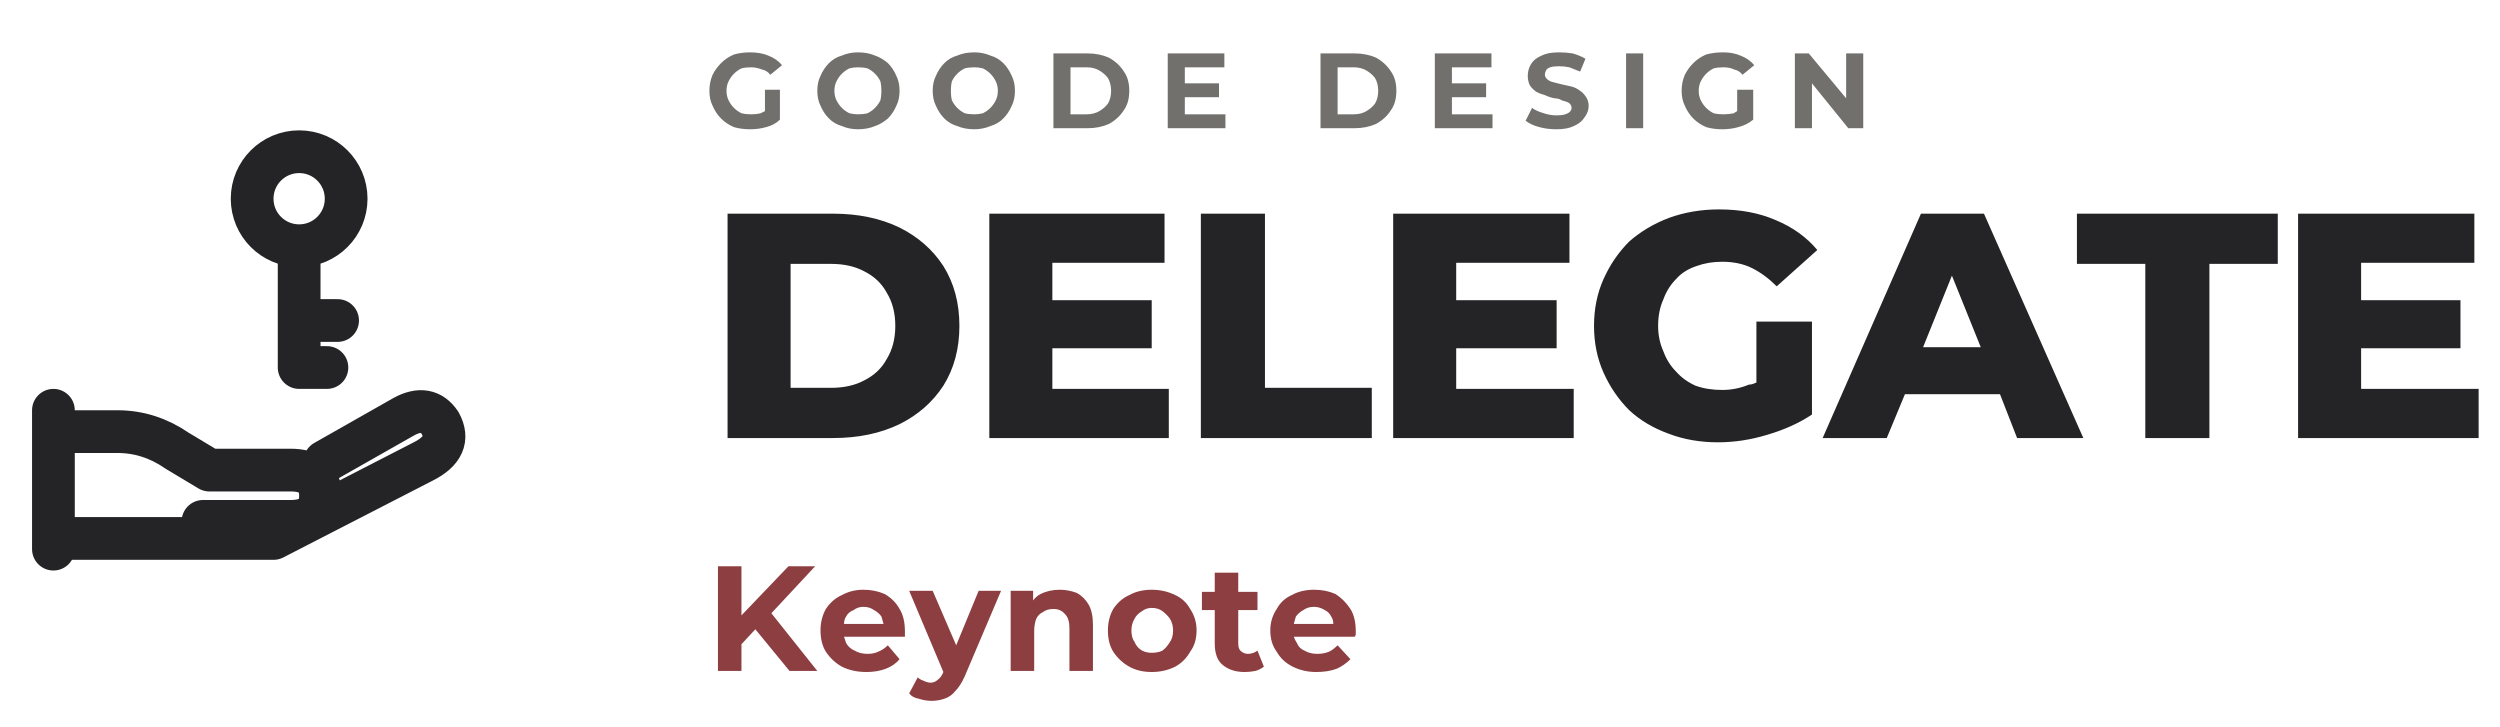
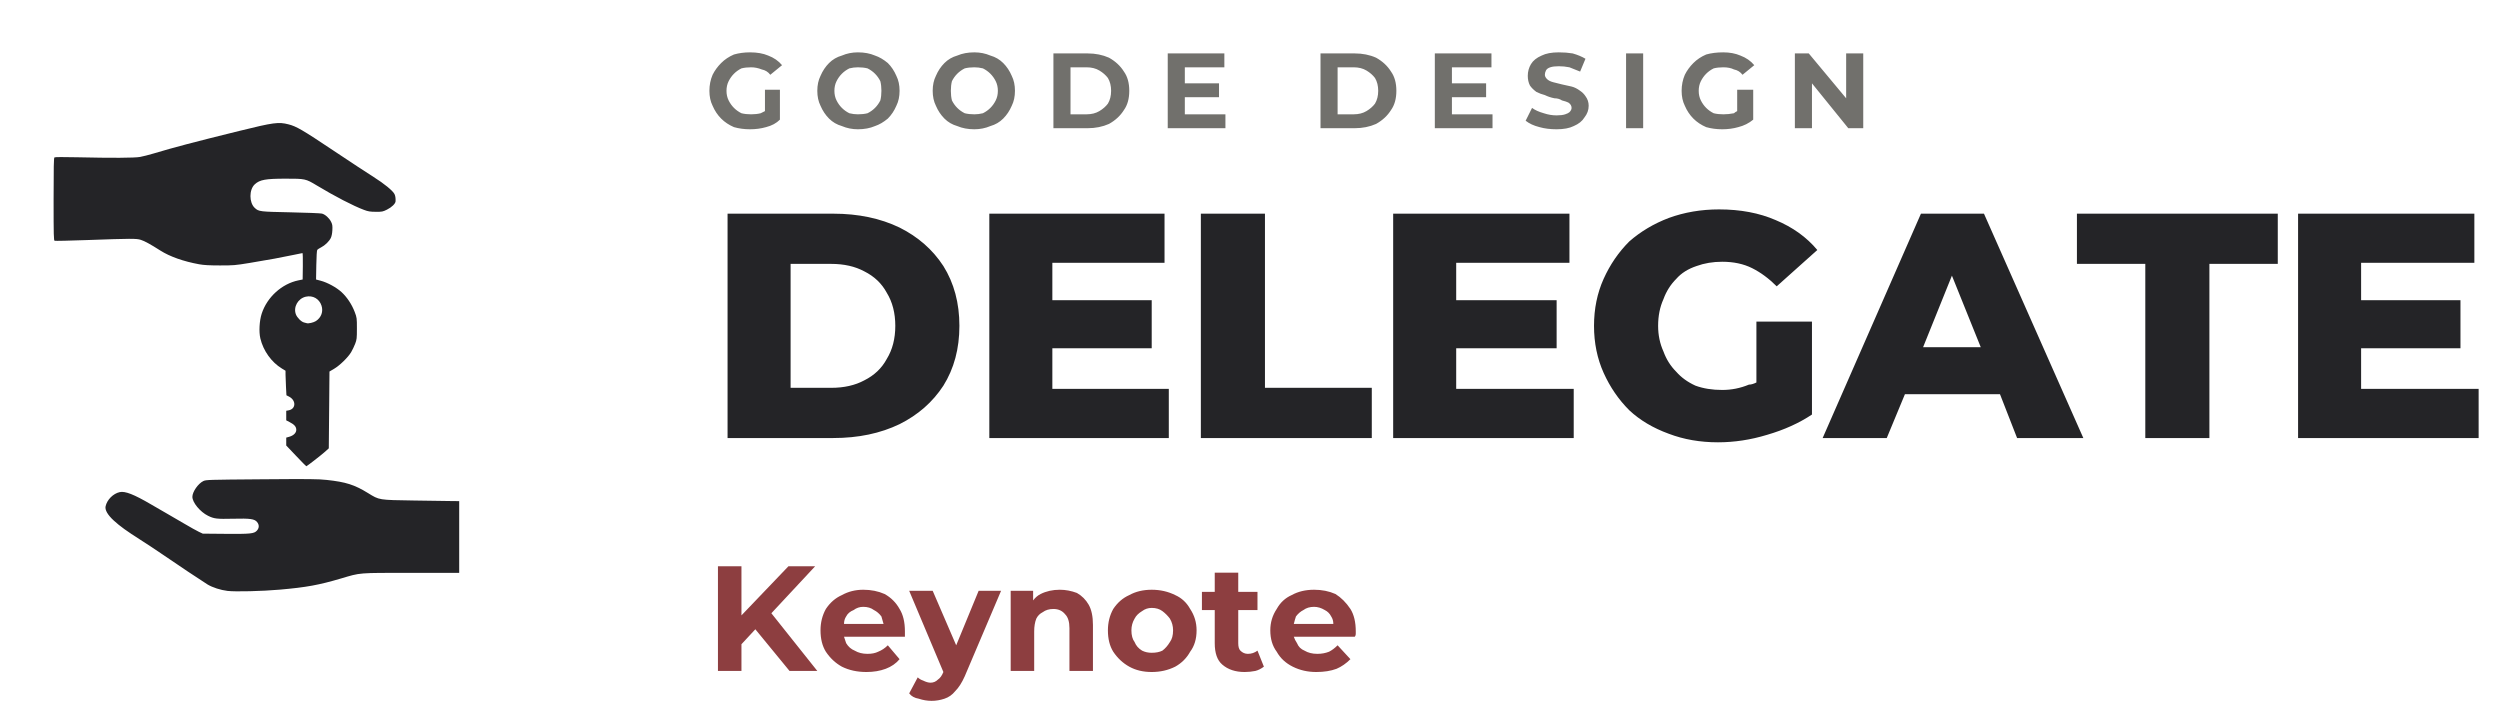
<svg xmlns="http://www.w3.org/2000/svg" viewBox="0 0 234 68" role="img">
-   <path transform="translate(0 9.4) scale(2)" fill="none" stroke="#242427" stroke-width="2" stroke-linecap="round" stroke-linejoin="round" d="M11.8 4.6 A2.2 2.2 0 1 0 16.2 4.6 A2.2 2.2 0 1 0 11.8 4.6 M14 6.8 V12.5 M14 10.3 H15.8 M14 12.5 H15.3 M2.5 14.5 V21 M2.5 15.5 H5.5 Q7 15.5 8.3 16.4 L9.8 17.3 H13.6 Q15 17.3 15 18.5 Q15 19.7 13.6 19.7 H9.5 M2.5 20.5 H12.8 L19.8 16.9 Q21.2 16.2 20.6 15.1 Q20 14.2 18.9 14.8 L15.2 16.9" />
+   <g transform="translate(0 9.4) scale(2)">
+     <g transform="translate(-4.049 -4.151) scale(0.04016)">
+       <path fill="#242427" fill-rule="evenodd" d="M366.02,674.95C357.87,673.97 348.55,670.96 342.63,667.40C337.42,664.26 305.14,642.71 287.89,630.85C281.88,626.72 271.43,619.82 264.67,615.53C248.46,605.22 240.72,599.63 233.46,592.99C226.36,586.50 222.95,580.60 223.85,576.41C225.51,568.69 232.72,561.46 240.41,559.80C246.68,558.45 256.92,562.47 276.69,574.03C283.28,577.89 291.66,582.73 295.31,584.80C298.96,586.87 307.84,592.03 315.04,596.27C322.23,600.52 330.14,604.94 332.62,606.10L337.11,608.20L363.09,608.44C392.70,608.70 396.93,608.28 400.20,604.68C403.00,601.59 403.07,597.85 400.36,594.64C397.30,591.01 392.51,590.35 372.49,590.82C353.44,591.26 350.40,590.91 343.23,587.38C334.05,582.86 324.99,571.87 325.01,565.28C325.03,559.48 331.71,549.86 337.74,546.95C340.91,545.43 343.00,545.36 405.47,544.86C461.95,544.41 471.37,544.51 481.64,545.62C503.94,548.03 513.89,551.20 529.69,560.93C543.08,569.18 541.70,568.95 583.59,569.60C603.57,569.91 623.53,570.19 627.93,570.24L635.94,570.31L635.94,612.11L635.94,653.91L580.15,653.91C517.13,653.91 521.56,653.55 498.35,660.42C472.35,668.10 458.01,670.72 426.95,673.46C406.32,675.28 375.17,676.04 366.02,674.95ZM445.88,517.59L434.38,505.49L434.38,500.89L434.38,496.30L437.93,495.30C442.86,493.92 446.09,490.75 446.09,487.29C446.09,483.72 443.99,481.19 438.71,478.43L434.38,476.17L434.38,470.59L434.38,465.02L437.20,464.49C445.85,462.86 446.07,452.81 437.55,448.46L434.62,446.97L434.11,437.42C433.82,432.17 433.58,425.74 433.57,423.12L433.55,418.36L429.37,415.83C417.17,408.45 407.60,395.07 404.20,380.65C402.40,373.01 403.10,360.21 405.76,351.95C411.99,332.63 429.30,316.94 448.72,313.01L453.52,312.04L453.73,296.65C453.84,288.18 453.66,281.25 453.33,281.25C452.99,281.25 447.93,282.28 442.09,283.53C428.94,286.35 415.05,288.89 391.80,292.73C374.86,295.52 372.87,295.69 357.03,295.66C344.58,295.64 338.32,295.28 332.81,294.28C314.67,290.97 298.72,285.33 287.76,278.35C275.89,270.80 269.29,267.19 264.84,265.81C259.62,264.20 253.93,264.23 202.59,266.07C182.31,266.80 165.17,267.18 164.50,266.92C163.41,266.51 163.28,261.25 163.28,218.48C163.28,181.02 163.50,170.34 164.26,169.76C164.86,169.30 174.86,169.24 190.62,169.60C231.50,170.54 257.41,170.40 264.06,169.21C267.29,168.63 274.32,166.84 279.69,165.23C303.70,158.03 326.78,151.96 379.30,139.00C419.80,129.00 425.38,128.25 437.01,131.23C446.31,133.60 453.27,137.67 489.84,162.10C508.54,174.59 529.40,188.31 536.22,192.60C548.47,200.31 558.45,208.45 560.50,212.41C561.53,214.40 561.97,217.29 561.80,220.87C561.67,223.66 557.29,227.90 551.71,230.65C546.86,233.04 546.00,233.20 538.69,233.15C532.11,233.11 529.92,232.76 525.00,230.92C512.55,226.27 491.14,215.19 469.77,202.32C457.03,194.65 456.48,194.53 433.65,194.54C410.21,194.56 403.62,195.76 397.78,201.07C390.99,207.23 390.98,222.46 397.76,228.67C402.35,232.89 403.37,233.02 439.45,233.76C457.93,234.14 474.39,234.81 476.02,235.24C479.86,236.25 484.61,240.57 486.75,245.00C488.15,247.89 488.39,249.52 488.14,254.52C487.95,258.34 487.28,261.68 486.33,263.64C484.39,267.61 479.54,272.31 474.98,274.62C473.00,275.62 471.01,276.91 470.55,277.48C470.04,278.12 469.60,284.97 469.43,295.28L469.14,312.05L474.53,313.47C482.41,315.55 492.79,321.21 498.77,326.68C505.17,332.55 510.88,341.14 514.19,349.91C516.68,356.48 516.74,356.93 516.74,369.14C516.74,380.71 516.59,382.03 514.72,386.91C513.61,389.80 511.51,394.19 510.06,396.66C506.51,402.70 496.82,412.17 490.18,416.09L484.77,419.28L484.38,464.04L483.98,508.79L479.69,512.66C475.40,516.53 458.44,529.69 457.74,529.69C457.54,529.69 452.20,524.24 445.88,517.59ZM468.94,360.48C475.24,356.38 477.77,349.36 475.46,342.41C472.82,334.46 465.37,330.25 457.19,332.08C448.03,334.14 442.40,344.19 445.65,352.70C447.15,356.63 452.04,361.45 455.25,362.16C456.45,362.42 457.77,362.77 458.20,362.93C460.09,363.63 466.26,362.23 468.94,360.48Z" />
+     </g>
+   </g>
  <path fill="#71706C" d="M70.2 12.1Q69.4 12.1 68.7 11.9Q68 11.6 67.5 11.1Q67 10.6 66.7 9.9Q66.4 9.3 66.4 8.5Q66.4 7.7 66.7 7Q67 6.4 67.5 5.9Q68 5.4 68.7 5.1Q69.4 4.9 70.2 4.9Q71.2 4.9 71.9 5.2Q72.7 5.5 73.2 6.1L72.1 7Q71.8 6.6 71.3 6.5Q70.8 6.3 70.3 6.3Q69.8 6.3 69.4 6.4Q69 6.6 68.7 6.9Q68.4 7.2 68.2 7.6Q68 8 68 8.5Q68 9 68.2 9.4Q68.4 9.8 68.7 10.1Q69 10.4 69.4 10.6Q69.8 10.7 70.3 10.7Q70.8 10.7 71.2 10.6Q71.4 10.5 71.6 10.4V8.4H73V11.2Q72.5 11.7 71.7 11.9Q71 12.1 70.2 12.1ZM80.3 12.1Q79.5 12.1 78.8 11.8Q78.1 11.6 77.6 11.1Q77.1 10.6 76.8 9.9Q76.5 9.3 76.5 8.5Q76.5 7.7 76.8 7.1Q77.1 6.4 77.6 5.9Q78.1 5.4 78.8 5.2Q79.5 4.9 80.3 4.9Q81.2 4.9 81.9 5.2Q82.5 5.4 83.1 5.9Q83.6 6.4 83.9 7.1Q84.2 7.7 84.2 8.5Q84.2 9.3 83.9 9.9Q83.6 10.6 83.1 11.1Q82.5 11.6 81.9 11.8Q81.2 12.1 80.3 12.1ZM80.3 10.7Q80.8 10.7 81.2 10.6Q81.6 10.4 81.9 10.1Q82.2 9.8 82.4 9.4Q82.5 9 82.5 8.5Q82.5 8 82.4 7.6Q82.2 7.2 81.9 6.9Q81.6 6.6 81.2 6.4Q80.8 6.3 80.3 6.3Q79.9 6.3 79.5 6.4Q79.1 6.6 78.8 6.9Q78.5 7.2 78.3 7.6Q78.1 8 78.1 8.5Q78.1 9 78.3 9.4Q78.5 9.8 78.8 10.1Q79.1 10.4 79.5 10.6Q79.9 10.7 80.3 10.7ZM91.2 12.1Q90.3 12.1 89.6 11.8Q88.9 11.6 88.4 11.1Q87.9 10.6 87.6 9.9Q87.3 9.3 87.3 8.5Q87.3 7.7 87.6 7.1Q87.9 6.4 88.4 5.9Q88.9 5.4 89.6 5.2Q90.3 4.9 91.2 4.9Q92 4.9 92.7 5.2Q93.4 5.4 93.9 5.9Q94.4 6.4 94.7 7.1Q95 7.7 95 8.5Q95 9.3 94.7 9.9Q94.4 10.6 93.9 11.1Q93.4 11.6 92.7 11.8Q92 12.1 91.2 12.1ZM91.2 10.7Q91.6 10.7 92 10.6Q92.4 10.4 92.7 10.1Q93 9.8 93.2 9.4Q93.4 9 93.4 8.5Q93.4 8 93.2 7.6Q93 7.2 92.7 6.9Q92.4 6.6 92 6.4Q91.6 6.3 91.2 6.3Q90.7 6.3 90.3 6.4Q89.9 6.6 89.6 6.9Q89.3 7.2 89.1 7.6Q89 8 89 8.5Q89 9 89.1 9.4Q89.3 9.8 89.6 10.1Q89.9 10.4 90.3 10.6Q90.7 10.7 91.2 10.7ZM98.6 12V5H101.8Q102.9 5 103.8 5.4Q104.7 5.9 105.2 6.7Q105.7 7.4 105.7 8.5Q105.7 9.6 105.2 10.3Q104.7 11.1 103.8 11.6Q102.9 12 101.8 12ZM100.2 10.7H101.7Q102.4 10.7 102.9 10.4Q103.4 10.1 103.7 9.7Q104 9.2 104 8.5Q104 7.8 103.7 7.3Q103.4 6.9 102.9 6.6Q102.4 6.3 101.7 6.3H100.2ZM110.9 10.7H114.7V12H109.3V5H114.6V6.3H110.9V7.8H114.1V9.1H110.9ZM123.6 12V5H126.8Q127.9 5 128.8 5.4Q129.7 5.9 130.2 6.7Q130.7 7.4 130.7 8.5Q130.7 9.6 130.2 10.3Q129.7 11.1 128.8 11.6Q127.9 12 126.8 12ZM125.2 10.7H126.7Q127.4 10.7 127.9 10.4Q128.4 10.1 128.7 9.7Q129 9.2 129 8.5Q129 7.8 128.7 7.3Q128.4 6.9 127.9 6.6Q127.4 6.3 126.7 6.3H125.2ZM135.9 10.7H139.7V12H134.3V5H139.6V6.3H135.9V7.8H139.1V9.1H135.9ZM145.7 12.1Q144.8 12.1 144.1 11.9Q143.3 11.7 142.8 11.3L143.4 10.1Q143.8 10.4 144.5 10.6Q145.1 10.8 145.7 10.8Q146.2 10.8 146.5 10.7Q146.8 10.6 146.9 10.5Q147.1 10.3 147.1 10.1Q147.1 9.8 146.8 9.6Q146.6 9.5 146.2 9.4Q145.9 9.2 145.5 9.2Q145 9.1 144.6 8.9Q144.2 8.8 143.8 8.6Q143.4 8.3 143.2 8Q143 7.6 143 7.1Q143 6.5 143.3 6Q143.6 5.5 144.3 5.2Q144.9 4.9 145.9 4.9Q146.6 4.9 147.2 5Q147.9 5.2 148.4 5.5L147.9 6.7Q147.4 6.5 146.9 6.3Q146.4 6.2 145.9 6.2Q145.4 6.2 145.1 6.3Q144.8 6.4 144.7 6.6Q144.6 6.8 144.6 7Q144.6 7.2 144.8 7.4Q145 7.6 145.4 7.7Q145.8 7.8 146.2 7.9Q146.6 8 147.1 8.1Q147.5 8.2 147.9 8.5Q148.2 8.7 148.4 9Q148.7 9.4 148.7 9.9Q148.7 10.5 148.3 11Q148 11.5 147.3 11.8Q146.7 12.1 145.7 12.1ZM152.2 12V5H153.8V12ZM161.2 12.1Q160.4 12.1 159.7 11.9Q159 11.6 158.5 11.1Q158 10.6 157.7 9.9Q157.4 9.3 157.4 8.5Q157.4 7.7 157.7 7Q158 6.4 158.5 5.9Q159 5.4 159.7 5.1Q160.4 4.9 161.3 4.9Q162.2 4.9 162.9 5.2Q163.7 5.5 164.2 6.1L163.1 7Q162.8 6.6 162.3 6.5Q161.9 6.3 161.3 6.3Q160.8 6.3 160.4 6.4Q160 6.6 159.7 6.9Q159.4 7.2 159.2 7.6Q159 8 159 8.5Q159 9 159.2 9.4Q159.4 9.8 159.7 10.1Q160 10.4 160.4 10.6Q160.8 10.7 161.3 10.7Q161.8 10.7 162.3 10.6Q162.4 10.5 162.6 10.4V8.4H164.1V11.2Q163.5 11.7 162.7 11.9Q162 12.1 161.2 12.1ZM168 12V5H169.3L172.8 9.2V5H174.4V12H173L169.6 7.8V12Z" />
  <path fill="#242427" d="M68.1 41V20H78Q81.5 20 84.2 21.3Q86.8 22.6 88.3 24.9Q89.8 27.3 89.8 30.5Q89.8 33.7 88.3 36.1Q86.8 38.4 84.2 39.7Q81.5 41 78 41ZM74 36.3H77.8Q79.6 36.3 80.9 35.6Q82.3 34.9 83 33.6Q83.8 32.3 83.8 30.5Q83.8 28.7 83 27.4Q82.3 26.1 80.9 25.4Q79.6 24.7 77.8 24.7H74ZM98.5 36.4H109.4V41H92.6V20H109V24.6H98.5V28.1H107.8V32.6H98.5ZM112.4 41V20H118.4V36.3H128.4V41ZM136.3 36.4H147.3V41H130.4V20H146.9V24.6H136.3V28.1H145.7V32.6H136.3ZM160.8 41.4Q158.3 41.4 156.2 40.6Q154 39.8 152.5 38.4Q151 36.9 150.1 34.9Q149.2 32.9 149.2 30.5Q149.2 28.1 150.1 26.1Q151 24.1 152.5 22.6Q154.1 21.2 156.2 20.4Q158.4 19.6 160.9 19.6Q163.9 19.6 166.2 20.6Q168.6 21.6 170.1 23.4L166.3 26.8Q165.2 25.7 164 25.1Q162.8 24.5 161.2 24.5Q159.9 24.5 158.8 24.9Q157.6 25.3 156.9 26.1Q156.1 26.9 155.7 28Q155.2 29.1 155.2 30.5Q155.2 31.8 155.7 32.9Q156.1 34 156.9 34.8Q157.6 35.6 158.7 36.1Q159.8 36.5 161.2 36.5Q162.5 36.5 163.7 36Q164 36 164.4 35.8V30.1H169.6V38.8Q167.8 40 165.4 40.7Q163.1 41.4 160.8 41.4ZM170.6 41 179.8 20H185.7L195 41H188.8L187.2 36.9H178.3L176.6 41ZM185.4 32.5 182.7 25.8 180 32.5ZM200.8 41V24.7H194.4V20H213.2V24.7H206.8V41ZM221 36.4H232V41H215.1V20H231.6V24.6H221V28.1H230.3V32.6H221Z" />
  <path fill="#8D3E40" d="M67.2 62.8V53H69.4V57.6L73.8 53H76.3L72.2 57.4L76.5 62.8H73.9L70.7 58.9L69.4 60.3V62.8ZM81.1 62.9Q79.8 62.9 78.8 62.4Q77.9 61.9 77.3 61Q76.8 60.2 76.8 59Q76.8 57.9 77.3 57Q77.9 56.1 78.8 55.7Q79.7 55.2 80.8 55.2Q81.9 55.2 82.8 55.6Q83.7 56.1 84.2 57Q84.7 57.8 84.7 59.1Q84.7 59.2 84.7 59.3Q84.7 59.5 84.7 59.6H79Q79.1 59.9 79.2 60.2Q79.5 60.7 80 60.9Q80.5 61.2 81.2 61.2Q81.8 61.2 82.2 61Q82.7 60.8 83.1 60.4L84.2 61.7Q83.7 62.3 82.9 62.6Q82.1 62.9 81.1 62.9ZM79 58.4H82.7Q82.6 58 82.5 57.7Q82.2 57.3 81.8 57.1Q81.4 56.8 80.8 56.8Q80.3 56.8 79.9 57.1Q79.4 57.3 79.2 57.7Q79 58 79 58.4ZM87.2 65.6Q86.6 65.6 86 65.4Q85.4 65.3 85.1 64.9L85.9 63.4Q86.1 63.6 86.4 63.7Q86.8 63.9 87.1 63.9Q87.5 63.9 87.8 63.6Q88.1 63.4 88.3 62.9L88.3 62.9L85.1 55.3H87.3L89.5 60.4L91.6 55.3H93.7L90.3 63.3Q89.9 64.2 89.4 64.7Q89 65.2 88.4 65.4Q87.8 65.6 87.2 65.6ZM99.2 55.2Q100 55.2 100.8 55.5Q101.5 55.9 101.9 56.6Q102.3 57.3 102.3 58.5V62.8H100.1V58.8Q100.1 57.9 99.7 57.5Q99.3 57 98.6 57Q98 57 97.6 57.3Q97.2 57.5 97 57.9Q96.8 58.4 96.8 59.1V62.8H94.6V55.3H96.7V56.2Q97 55.8 97.4 55.6Q98.2 55.2 99.2 55.2ZM107.8 62.9Q106.6 62.9 105.7 62.4Q104.8 61.9 104.2 61Q103.7 60.2 103.7 59Q103.7 57.9 104.2 57Q104.8 56.1 105.7 55.7Q106.6 55.2 107.8 55.2Q109 55.2 110 55.7Q110.9 56.1 111.4 57Q112 57.9 112 59Q112 60.2 111.4 61Q110.9 61.9 110 62.4Q109 62.9 107.8 62.9ZM107.8 61.1Q108.4 61.1 108.8 60.9Q109.2 60.6 109.5 60.1Q109.8 59.7 109.8 59Q109.8 58.4 109.5 57.9Q109.2 57.5 108.8 57.2Q108.4 56.9 107.8 56.9Q107.3 56.9 106.9 57.2Q106.4 57.5 106.2 57.9Q105.9 58.4 105.9 59Q105.9 59.7 106.2 60.1Q106.4 60.6 106.9 60.9Q107.3 61.1 107.8 61.1ZM116.5 62.9Q115.2 62.9 114.4 62.2Q113.7 61.6 113.7 60.2V57.1H112.5V55.4H113.7V53.6H115.9V55.4H117.7V57.1H115.9V60.2Q115.9 60.7 116.1 60.9Q116.4 61.2 116.8 61.2Q117.3 61.2 117.7 60.9L118.3 62.4Q117.9 62.7 117.5 62.8Q117 62.9 116.5 62.9ZM123.2 62.9Q122 62.9 121 62.4Q120 61.9 119.5 61Q118.9 60.2 118.9 59Q118.9 57.9 119.5 57Q120 56.1 120.9 55.7Q121.8 55.2 123 55.2Q124.1 55.2 125 55.6Q125.8 56.1 126.4 57Q126.9 57.8 126.9 59.1Q126.9 59.2 126.9 59.3Q126.9 59.5 126.8 59.6H121.1Q121.2 59.9 121.4 60.2Q121.6 60.7 122.1 60.9Q122.6 61.2 123.3 61.2Q123.9 61.2 124.4 61Q124.8 60.8 125.2 60.4L126.4 61.7Q125.8 62.3 125.1 62.6Q124.3 62.9 123.2 62.9ZM121.1 58.4H124.8Q124.8 58 124.6 57.7Q124.4 57.3 124 57.1Q123.5 56.8 123 56.8Q122.4 56.8 122 57.1Q121.6 57.3 121.3 57.7Q121.2 58 121.1 58.4Z" />
</svg>
